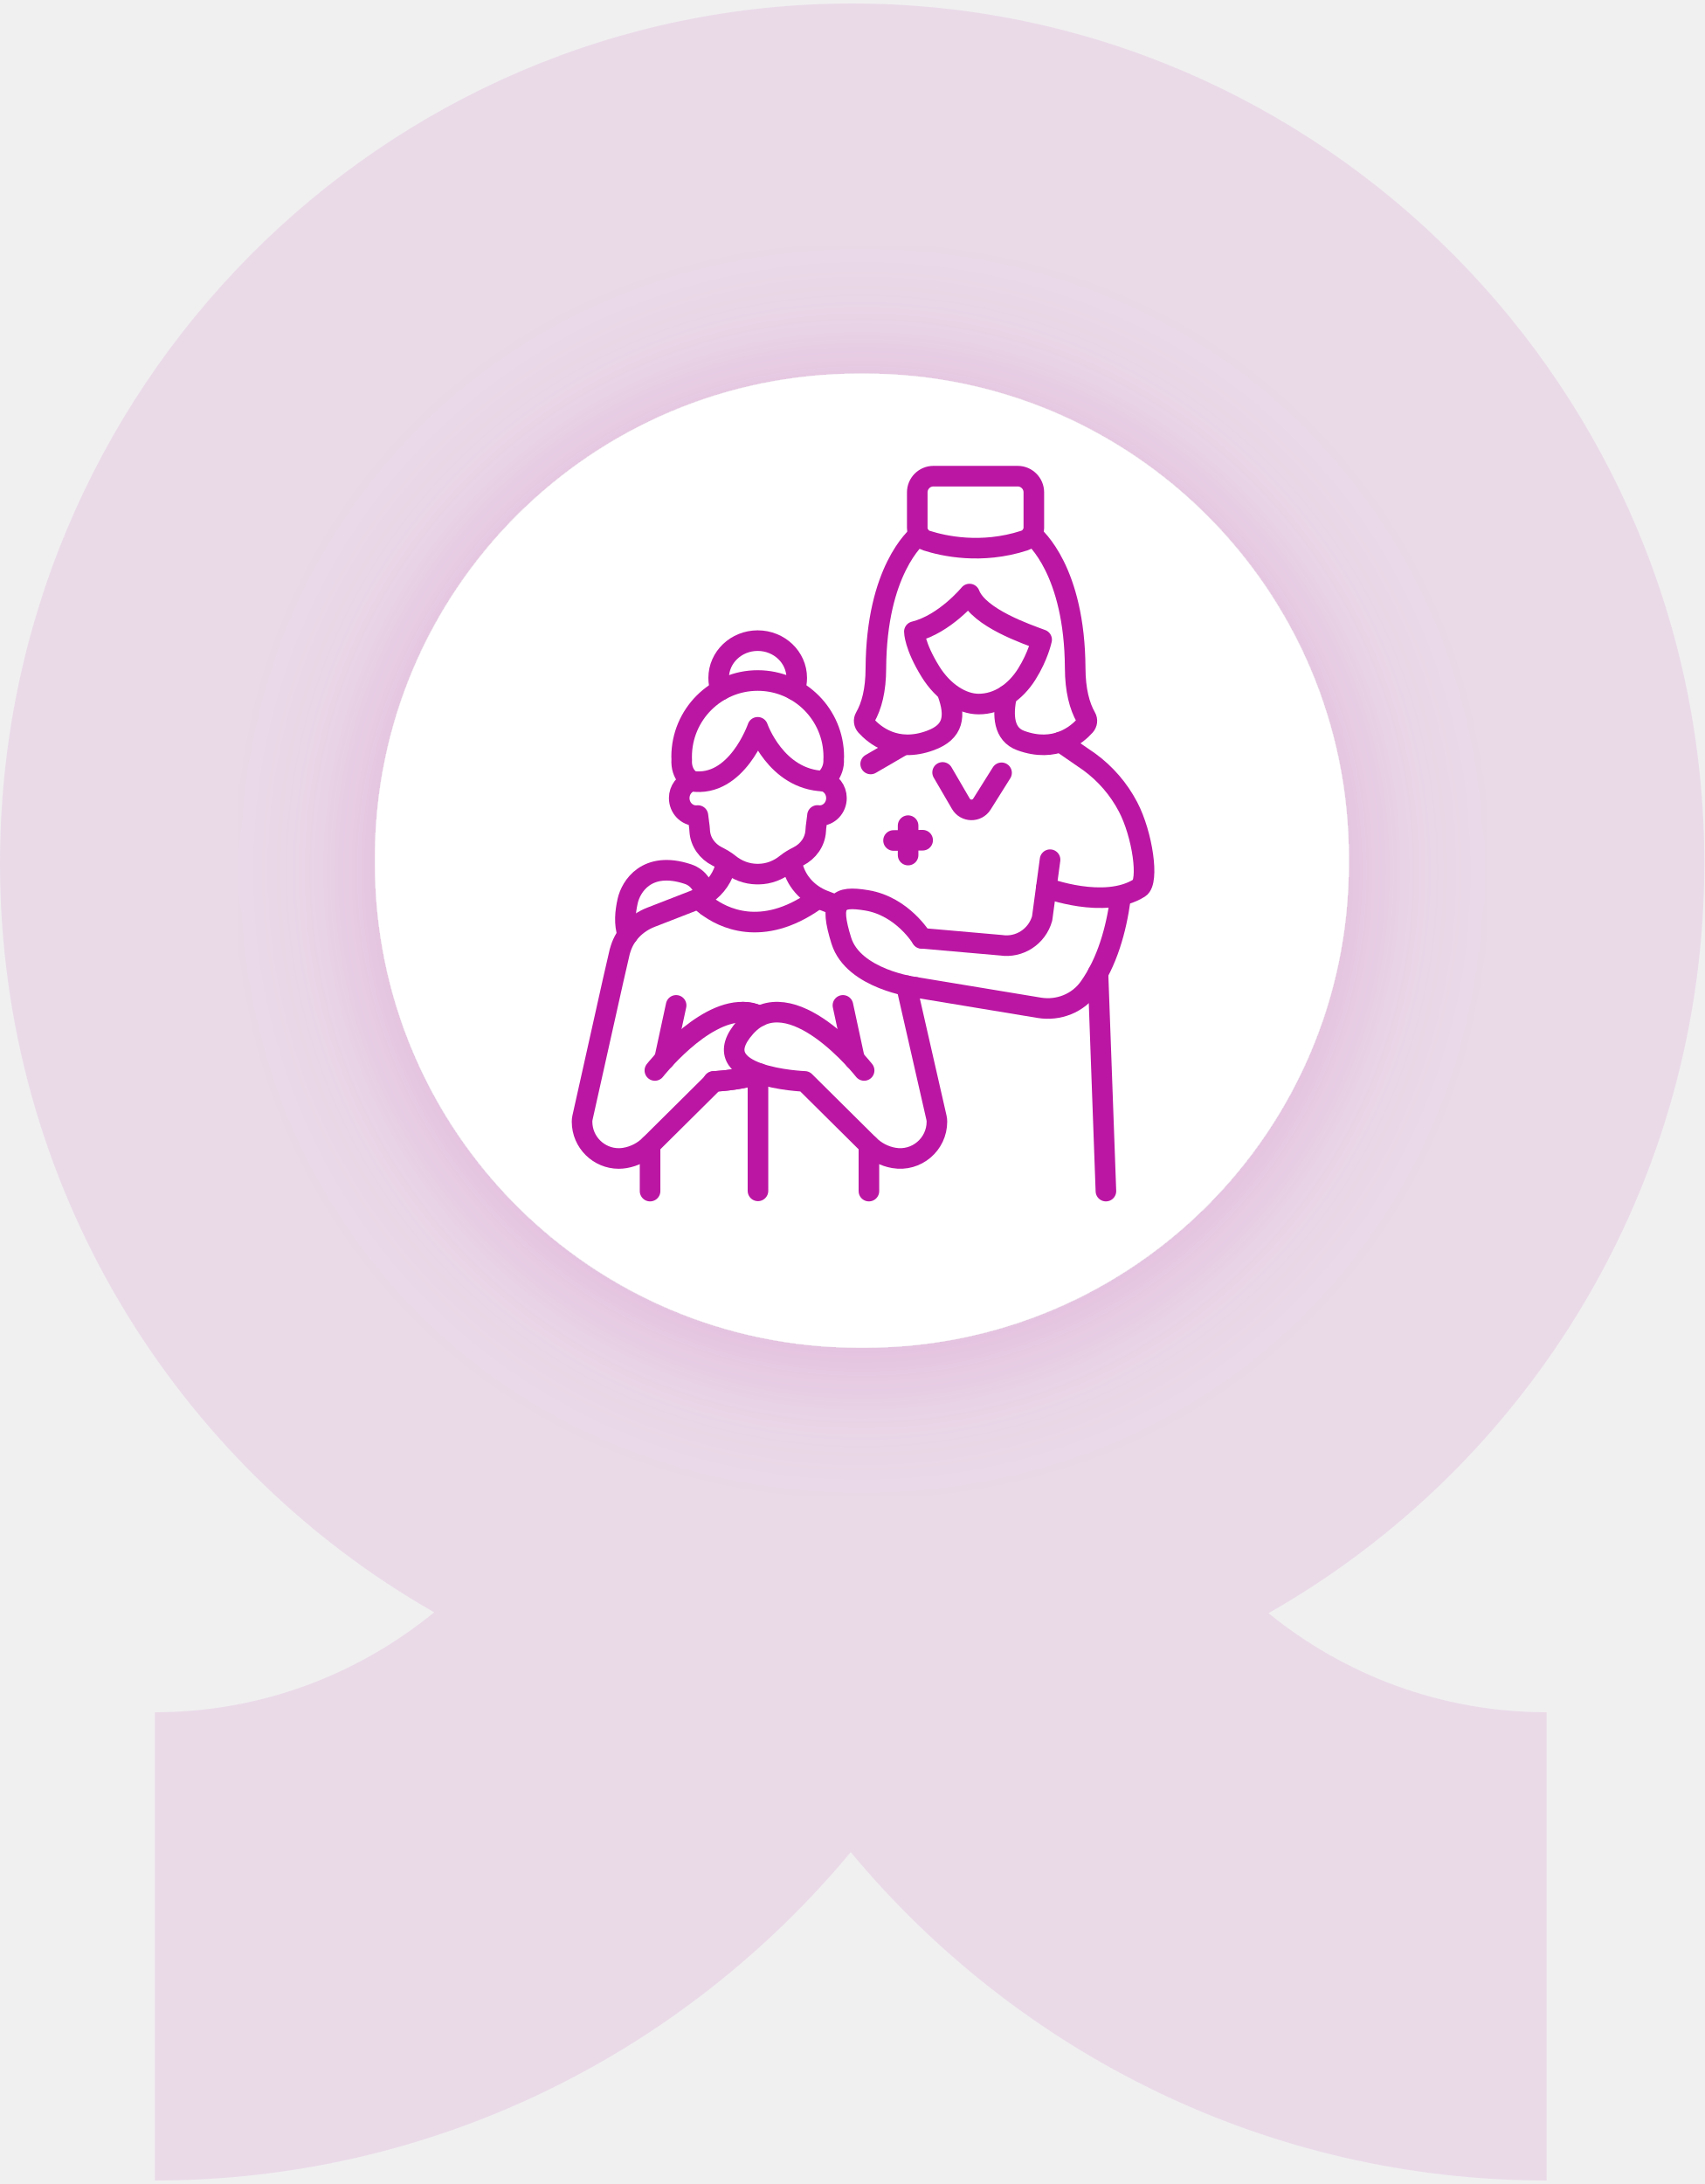
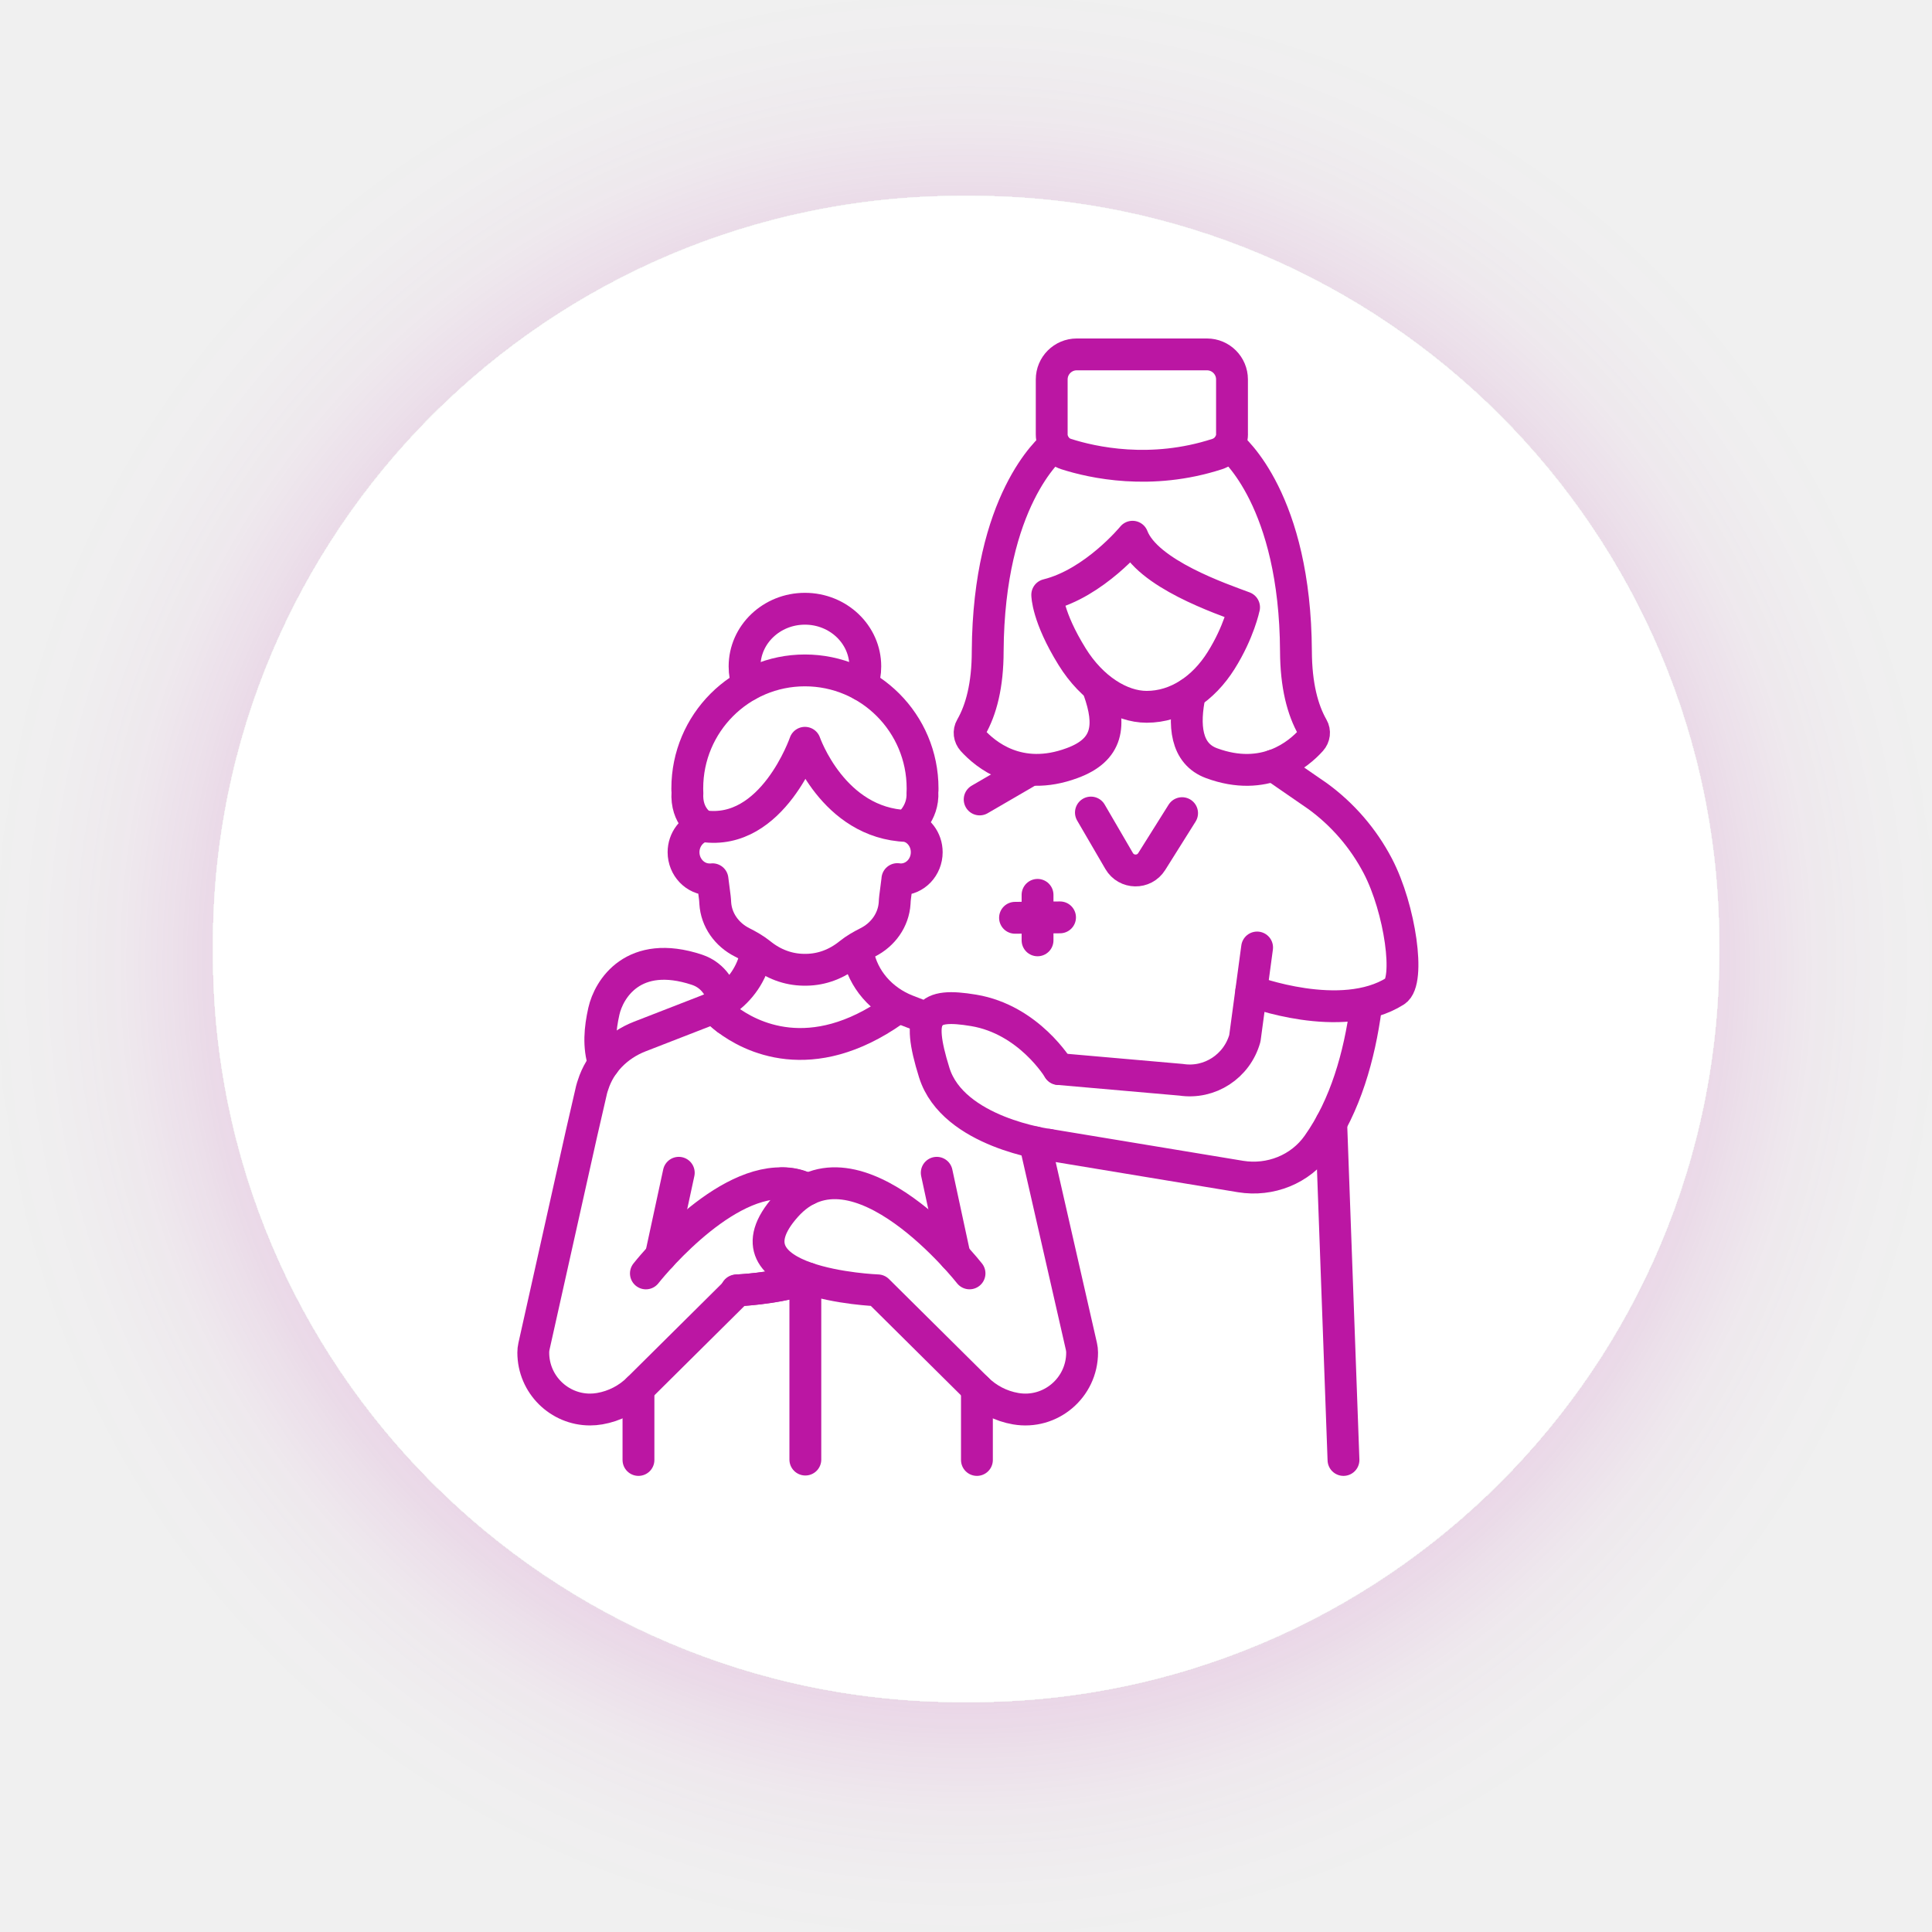
- <svg xmlns="http://www.w3.org/2000/svg" width="352" height="451" viewBox="0 0 352 451" fill="none">
-   <path opacity="0.1" d="M352 178.289C352 80.38 273.046 0.723 176 0.723C78.954 0.723 0 80.38 0 178.289C0 244.574 36.207 302.443 89.666 332.946C73.895 345.844 53.829 353.588 31.986 353.588V450.277C89.641 450.277 141.274 423.883 175.704 382.473C210.134 423.883 261.766 450.277 319.421 450.277V353.588C297.702 353.588 277.71 345.919 261.989 333.12C315.645 302.667 352 244.698 352 178.289ZM176 97.412C220.204 97.412 256.189 133.692 256.189 178.314C256.189 222.935 220.228 259.215 176 259.215C131.772 259.215 95.811 222.935 95.811 178.314C95.811 133.692 131.772 97.412 176 97.412Z" fill="#BB16A3" />
+ <svg xmlns="http://www.w3.org/2000/svg" width="258" height="258" viewBox="49 51 258 258" fill="none">
  <g filter="url(#filter0_d_822_11543)">
    <rect x="77.44" y="77.157" width="201.143" height="201.143" rx="100" fill="white" />
  </g>
  <path d="M195.729 143.165C197.405 147.87 197.01 151.133 192.166 152.906C185.03 155.553 180.541 151.705 178.878 149.873C178.446 149.385 178.348 148.702 178.679 148.137C180.015 145.821 180.898 142.533 180.898 137.947C181.025 117.872 189.196 110.914 189.824 110.405" stroke="#BB16A3" stroke-width="4.252" stroke-linecap="round" stroke-linejoin="round" />
  <path d="M215.134 132.101C212.232 131.006 202.152 127.629 200.239 122.674C200.239 122.674 195.157 128.877 188.848 130.434C188.848 130.434 188.848 133.336 192.174 138.698C194.804 142.945 198.678 145.388 202.123 145.388C206.153 145.388 209.712 142.953 212.063 139.211C214.46 135.397 215.13 132.101 215.13 132.101H215.134Z" stroke="#BB16A3" stroke-width="4.252" stroke-linecap="round" stroke-linejoin="round" />
  <path d="M213.136 110.392C213.768 110.902 221.956 117.868 222.062 137.951C222.079 142.537 222.957 145.817 224.285 148.142C224.608 148.697 224.514 149.38 224.086 149.86C222.435 151.701 217.922 155.553 210.786 152.914C207.354 151.65 207.001 147.857 207.914 143.594" stroke="#BB16A3" stroke-width="4.252" stroke-linecap="round" stroke-linejoin="round" />
  <path d="M213.522 108.997V101.67C213.522 99.825 212.025 98.327 210.179 98.327H192.789C190.944 98.327 189.446 99.825 189.446 101.67V109.018C189.446 110.202 190.218 111.267 191.377 111.636C194.864 112.756 202.678 114.512 211.541 111.636C212.716 111.254 213.526 110.193 213.526 108.993L213.522 108.997Z" stroke="#BB16A3" stroke-width="4.252" stroke-linecap="round" stroke-linejoin="round" />
  <path d="M187.554 170.499V176.574" stroke="#BB16A3" stroke-width="4.252" stroke-linecap="round" stroke-linejoin="round" />
  <path d="M190.558 173.507L184.546 173.562" stroke="#BB16A3" stroke-width="4.252" stroke-linecap="round" stroke-linejoin="round" />
  <path d="M156.334 221.828C152.219 223.144 147.332 223.322 147.332 223.322" stroke="#BB16A3" stroke-width="4.252" stroke-linecap="round" stroke-linejoin="round" />
  <path d="M139.644 207.612L137.239 218.753" stroke="#BB16A3" stroke-width="4.252" stroke-linecap="round" stroke-linejoin="round" />
  <path d="M176.494 218.753L174.093 207.612" stroke="#BB16A3" stroke-width="4.252" stroke-linecap="round" stroke-linejoin="round" />
  <path d="M153.466 209.012C154.514 208.999 155.549 209.203 156.546 209.674" stroke="#BB16A3" stroke-width="4.252" stroke-linecap="round" stroke-linejoin="round" />
  <path d="M163.593 178.386C164.242 181.721 166.669 184.576 170.096 185.925L172.93 187.024" stroke="#BB16A3" stroke-width="4.252" stroke-linecap="round" stroke-linejoin="round" />
  <path d="M187.194 203.539L193.413 230.805C193.472 231.073 193.506 231.344 193.506 231.616C193.506 236.333 189.268 239.918 184.631 239.116C182.675 238.781 180.872 237.848 179.46 236.448L166.215 223.313C166.215 223.313 144.663 222.52 153.963 212.092C163.262 201.66 178.471 221.048 178.471 221.048" stroke="#BB16A3" stroke-width="4.252" stroke-linecap="round" stroke-linejoin="round" />
  <path d="M149.937 178.454C149.423 180.965 147.9 183.21 145.698 184.716C144.998 185.208 144.252 185.607 143.433 185.921L134.43 189.421C131.401 190.604 129.11 192.967 128.198 195.869C128.122 196.09 128.054 196.293 127.999 196.514L126.646 202.398L120.303 230.805C120.244 231.073 120.214 231.344 120.214 231.616C120.214 235.892 123.689 239.227 127.787 239.227C128.215 239.227 128.648 239.193 129.085 239.116C131.041 238.781 132.848 237.848 134.257 236.448L147.501 223.309C147.501 223.309 147.531 223.309 147.595 223.309C147.654 223.309 147.743 223.301 147.858 223.292C149.101 223.22 153.326 222.902 156.852 221.701" stroke="#BB16A3" stroke-width="4.252" stroke-linecap="round" stroke-linejoin="round" />
  <path d="M156.86 209.835C155.761 209.292 154.624 209.042 153.466 209.016C144.854 208.808 135.253 221.052 135.253 221.052" stroke="#BB16A3" stroke-width="4.252" stroke-linecap="round" stroke-linejoin="round" />
  <path d="M156.546 222.227V245.913" stroke="#BB16A3" stroke-width="4.252" stroke-linecap="round" stroke-linejoin="round" />
  <path d="M168.378 185.921C157.255 193.773 149.131 189.421 146.063 187.104C145.181 186.413 144.718 185.921 144.718 185.921" stroke="#BB16A3" stroke-width="4.252" stroke-linecap="round" stroke-linejoin="round" />
  <path d="M194.681 159.507L198.449 165.977C199.412 167.631 201.783 167.674 202.801 166.049L206.857 159.588" stroke="#BB16A3" stroke-width="4.252" stroke-linecap="round" stroke-linejoin="round" />
  <path d="M179.824 157.759L185.968 154.187" stroke="#BB16A3" stroke-width="4.252" stroke-linecap="round" stroke-linejoin="round" />
  <path d="M189.039 203.874L214.663 208.113C218.613 208.757 222.652 207.175 224.972 203.874C228.68 198.635 230.534 191.987 231.396 185.585" stroke="#BB16A3" stroke-width="4.252" stroke-linecap="round" stroke-linejoin="round" />
  <path d="M216.874 177.529L215.24 189.658C214.188 193.404 210.548 195.776 206.738 195.194L190.371 193.76" stroke="#BB16A3" stroke-width="4.252" stroke-linecap="round" stroke-linejoin="round" />
  <path d="M189.03 203.875C189.03 203.875 176.265 202.254 173.762 194.248C171.259 186.239 172.795 184.89 179.018 185.925C186.417 187.155 190.367 193.761 190.367 193.761" stroke="#BB16A3" stroke-width="4.252" stroke-linecap="round" stroke-linejoin="round" />
  <path d="M226.771 200.968L228.409 245.964" stroke="#BB16A3" stroke-width="4.252" stroke-linecap="round" stroke-linejoin="round" />
  <path d="M216.097 183.354C216.097 183.354 228.124 187.902 235.324 183.354C237.356 182.06 235.986 172.357 232.986 166.626C231.048 162.927 228.298 159.753 224.968 157.326L219.037 153.233" stroke="#BB16A3" stroke-width="4.252" stroke-linecap="round" stroke-linejoin="round" />
  <path d="M144.718 185.921C144.718 185.921 145.181 186.413 146.067 187.1" stroke="#BB16A3" stroke-width="4.252" stroke-linecap="round" stroke-linejoin="round" />
  <path d="M145.698 184.716C145.363 183.388 144.455 181.292 142.071 180.499C133.569 177.682 130.303 183.095 129.641 186.039C129.119 188.373 128.898 190.757 129.649 193.031" stroke="#BB16A3" stroke-width="4.252" stroke-linecap="round" stroke-linejoin="round" />
  <path d="M164.115 142.491C164.403 141.697 164.552 140.862 164.552 139.992C164.552 135.733 160.941 132.292 156.491 132.292C152.041 132.292 148.43 135.737 148.43 139.992C148.43 140.862 148.575 141.693 148.867 142.491" stroke="#BB16A3" stroke-width="4.252" stroke-linecap="round" stroke-linejoin="round" />
  <path d="M142.877 161.319C142.877 161.319 140.565 160.139 140.802 156.783C140.781 156.618 140.781 156.44 140.781 156.274C140.781 147.59 147.811 140.526 156.491 140.526C165.171 140.526 172.201 147.586 172.201 156.274C172.201 156.44 172.201 156.601 172.179 156.767C172.353 159.723 170.105 161.302 170.105 161.302" stroke="#BB16A3" stroke-width="4.252" stroke-linecap="round" stroke-linejoin="round" />
  <path d="M168.836 168.395C168.981 168.412 169.146 168.433 169.29 168.433C171.216 168.433 172.756 166.804 172.756 164.802C172.756 163.1 171.632 161.662 170.105 161.302C160.22 160.971 156.491 150.191 156.491 150.191C156.491 150.191 152.189 162.706 142.877 161.319C141.388 161.696 140.281 163.134 140.281 164.802C140.281 166.808 141.842 168.433 143.747 168.433C143.874 168.433 144.018 168.433 144.145 168.416L144.459 170.864C144.489 171.102 144.502 171.343 144.515 171.585C144.65 173.863 146.067 175.819 148.108 176.846C148.965 177.279 149.801 177.754 150.539 178.348C152.261 179.743 154.234 180.473 156.304 180.503H156.682C158.752 180.477 160.725 179.743 162.447 178.348C163.186 177.75 164.021 177.279 164.878 176.846C166.915 175.819 168.332 173.859 168.472 171.585C168.484 171.343 168.497 171.102 168.527 170.864L168.841 168.416V168.399L168.836 168.395Z" stroke="#BB16A3" stroke-width="4.252" stroke-linecap="round" stroke-linejoin="round" />
  <path d="M134.261 236.452V245.964" stroke="#BB16A3" stroke-width="4.252" stroke-linecap="round" stroke-linejoin="round" />
  <path d="M179.459 236.448V245.964" stroke="#BB16A3" stroke-width="4.252" stroke-linecap="round" stroke-linejoin="round" />
  <defs>
    <filter id="filter0_d_822_11543" x="49.093" y="50.936" width="257.837" height="257.837" filterUnits="userSpaceOnUse" color-interpolation-filters="sRGB">
      <feFlood flood-opacity="0" result="BackgroundImageFix" />
      <feColorMatrix in="SourceAlpha" type="matrix" values="0 0 0 0 0 0 0 0 0 0 0 0 0 0 0 0 0 0 127 0" result="hardAlpha" />
      <feOffset dy="2.126" />
      <feGaussianBlur stdDeviation="14.174" />
      <feComposite in2="hardAlpha" operator="out" />
      <feColorMatrix type="matrix" values="0 0 0 0 0.733 0 0 0 0 0.086 0 0 0 0 0.639 0 0 0 0.22 0" />
      <feBlend mode="normal" in2="BackgroundImageFix" result="effect1_dropShadow_822_11543" />
      <feBlend mode="normal" in="SourceGraphic" in2="effect1_dropShadow_822_11543" result="shape" />
    </filter>
  </defs>
</svg>
